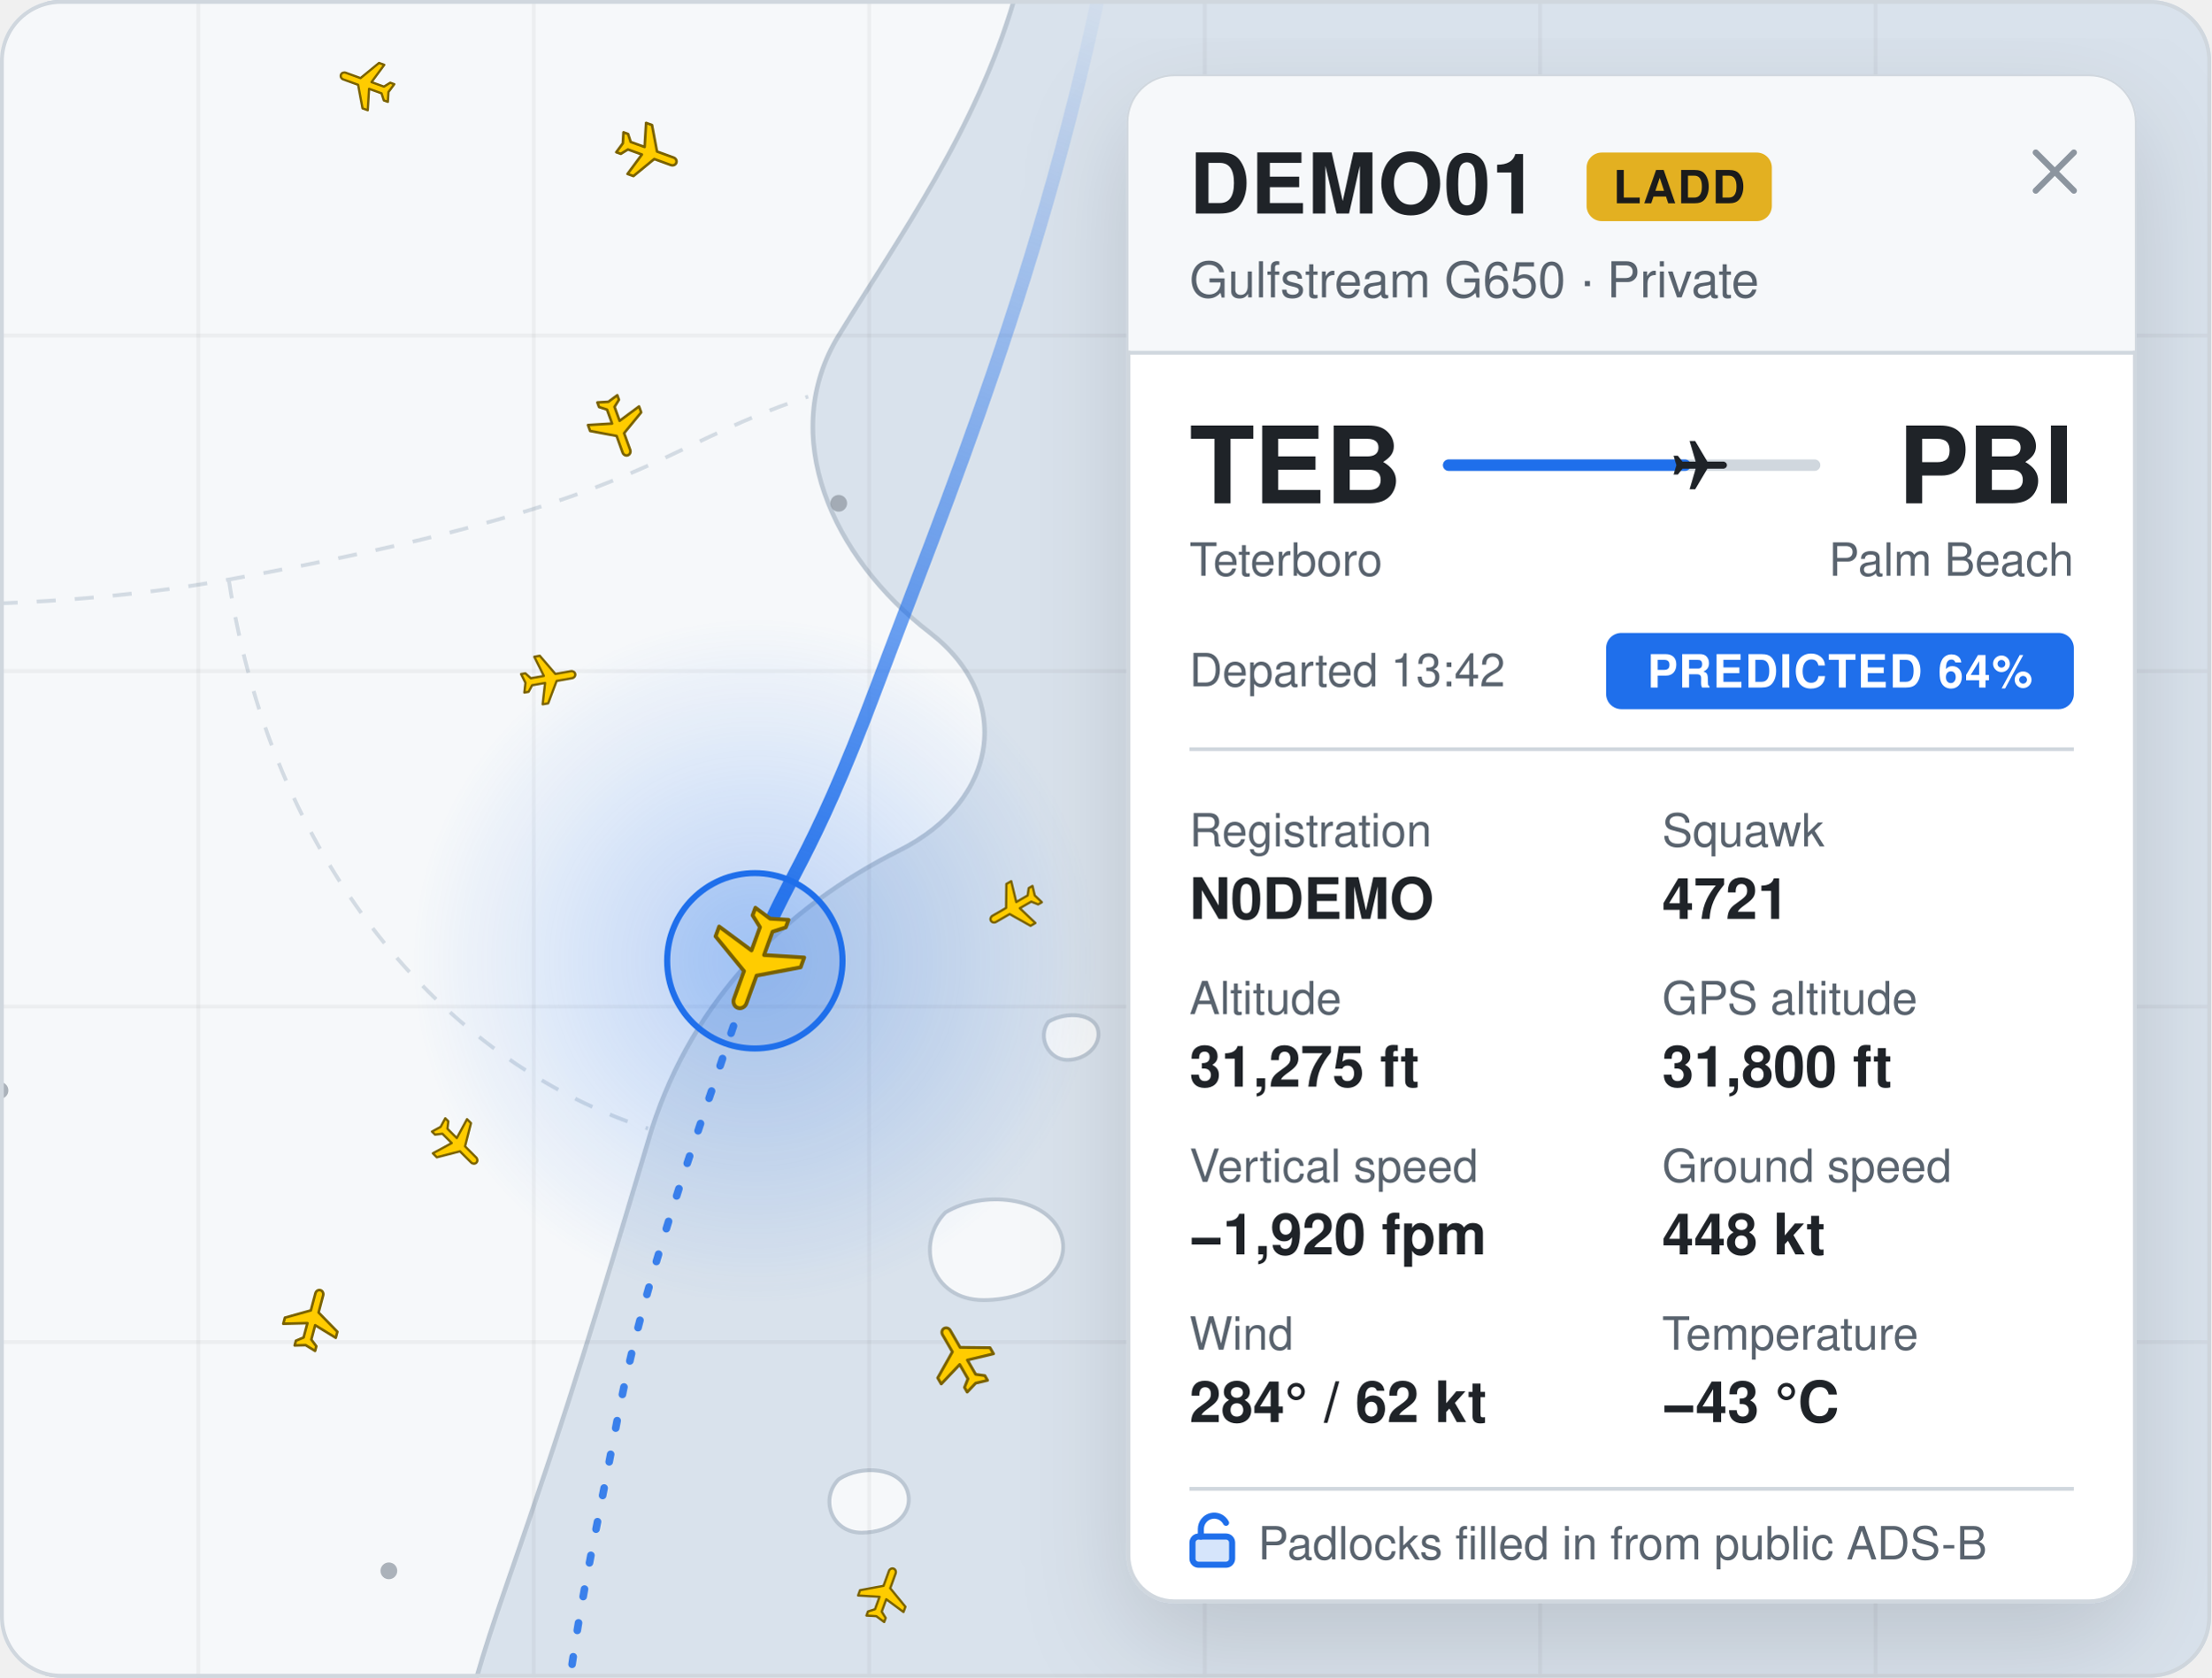
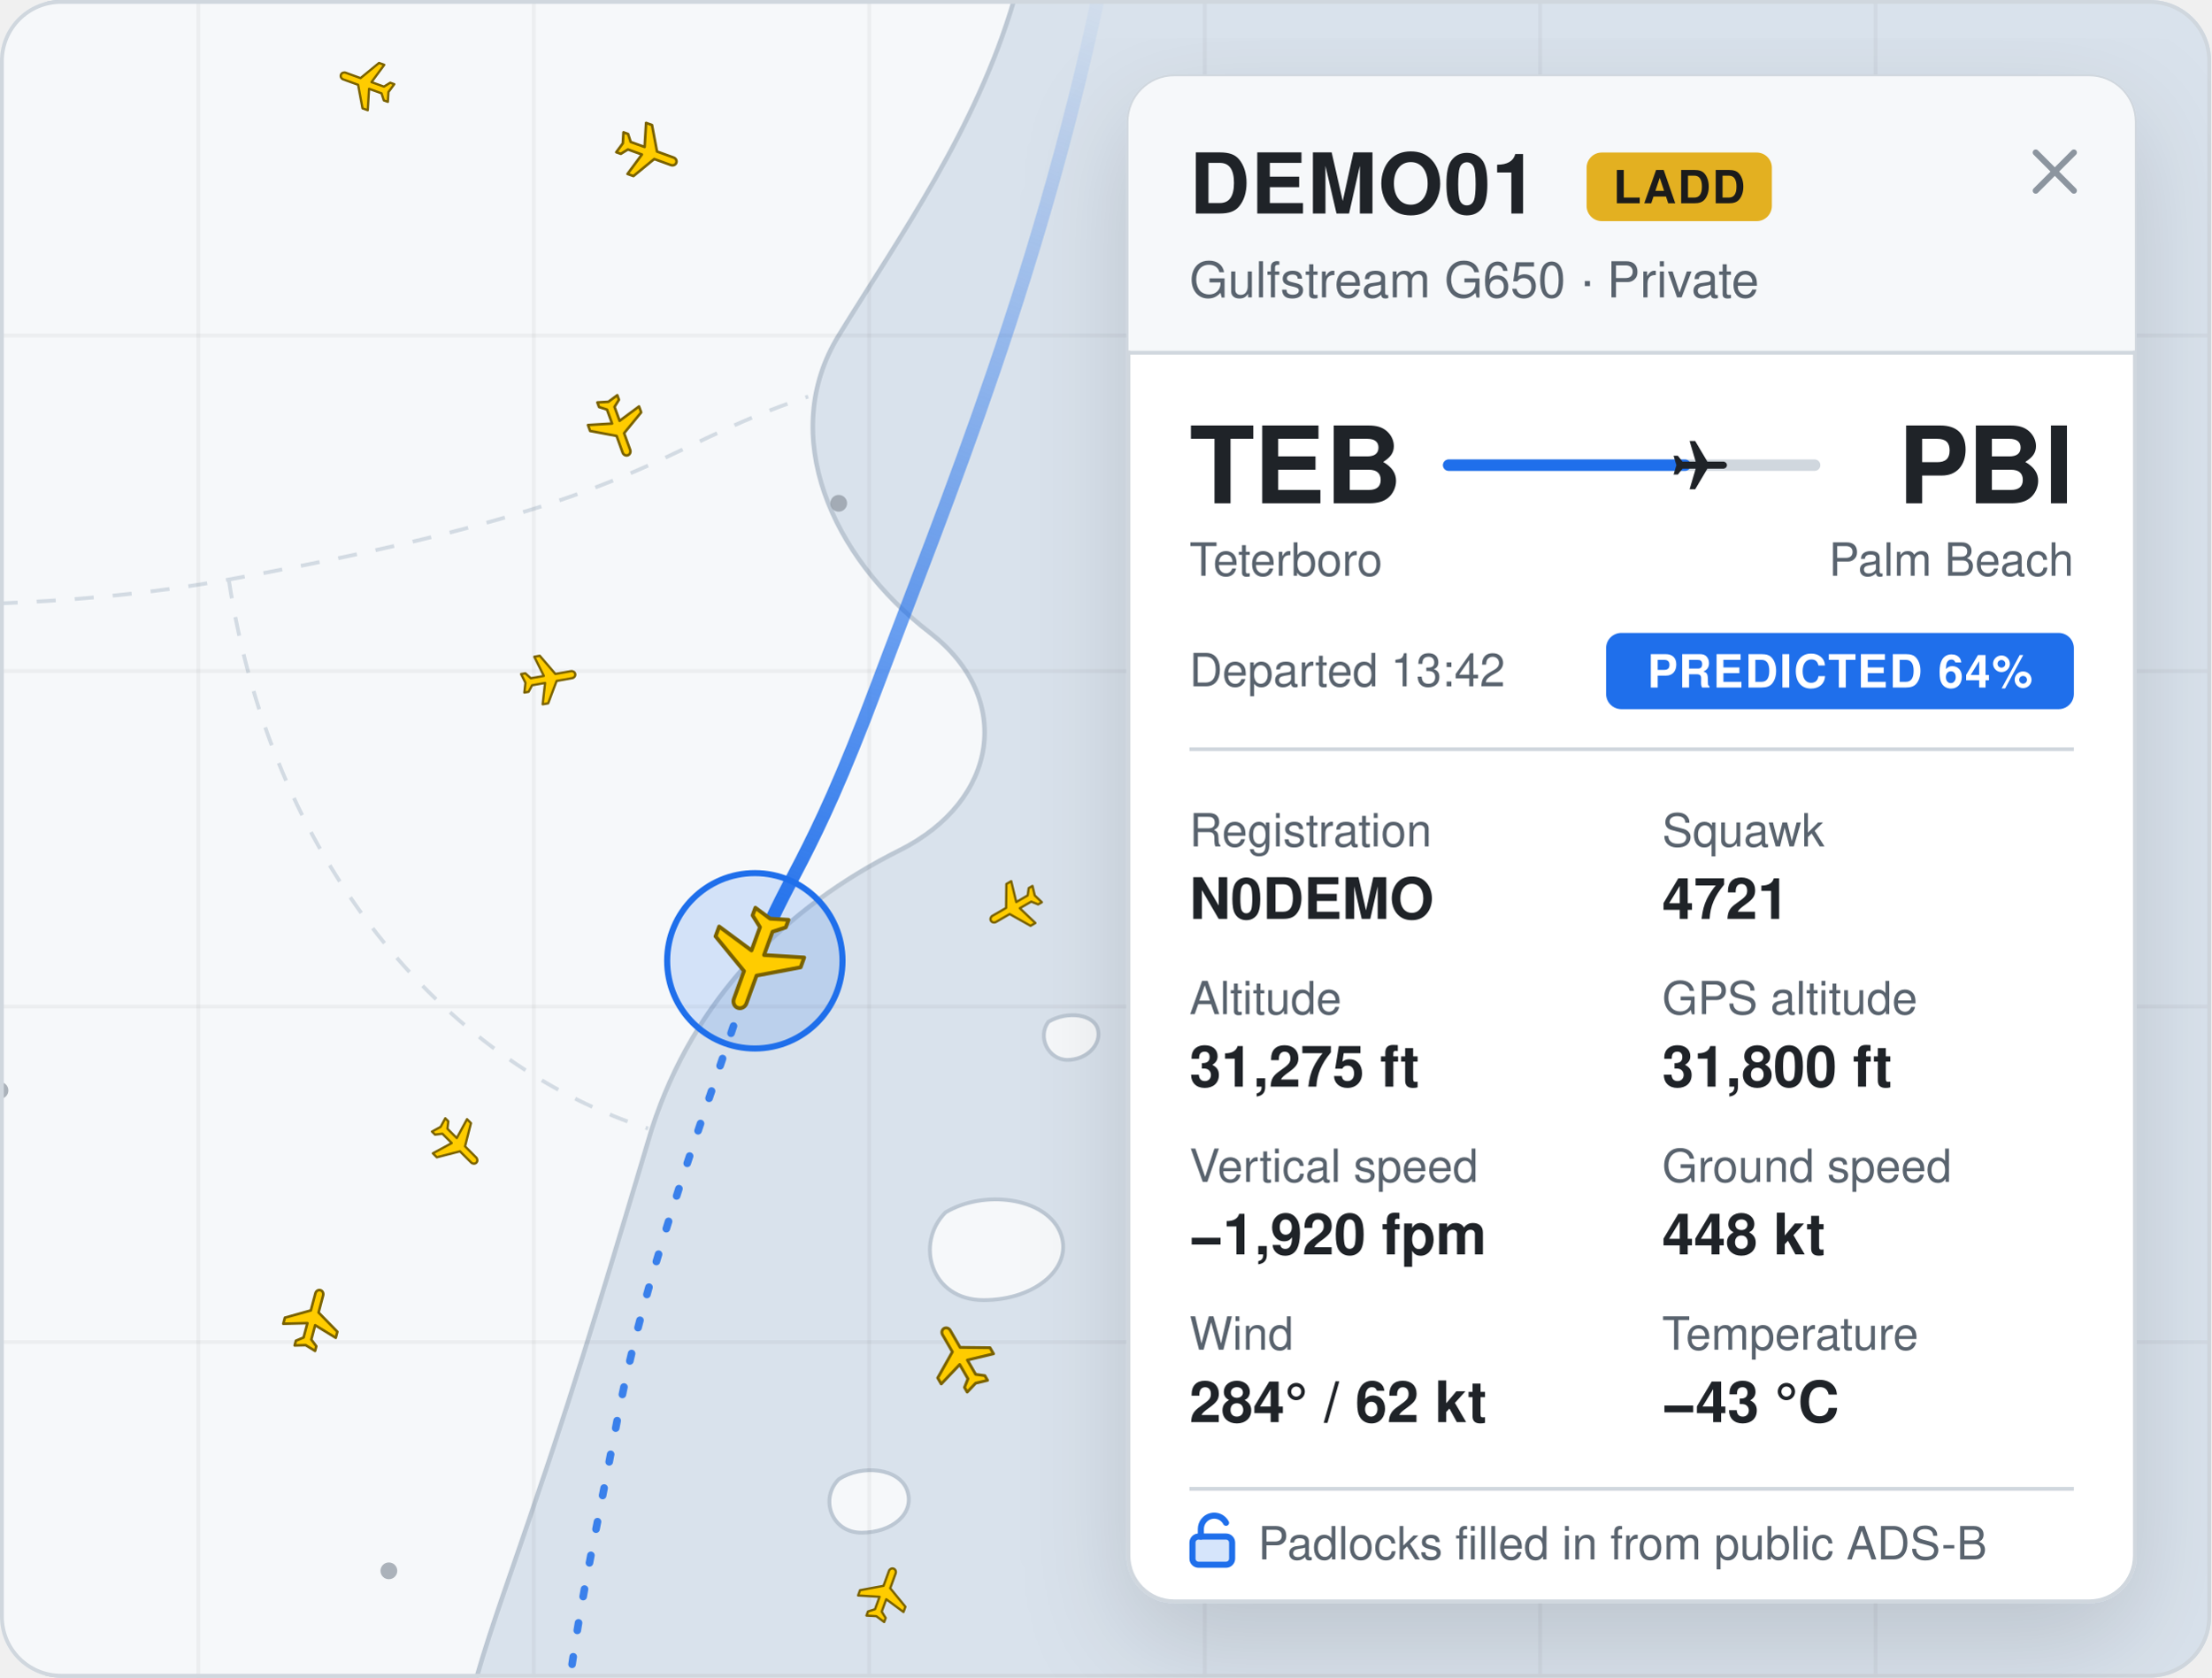
<svg xmlns="http://www.w3.org/2000/svg" width="580" height="440" viewBox="300 0 580 440" role="img" aria-label="Illustration: a dark flight map with a selected blocked aircraft and its filled-in information panel" font-family="-apple-system, Segoe UI, Helvetica, Arial, sans-serif">
  <defs>
    <symbol id="pl" viewBox="0 0 24 24">
      <path d="M12 1.5C11.2 1.5 10.6 2.2 10.6 3V9.2L2.5 14V16.2L10.6 13.8V19L8.3 20.8V22.5L12 21.4L15.7 22.5V20.8L13.4 19V13.8L21.5 16.2V14L13.4 9.2V3C13.4 2.2 12.8 1.5 12 1.5Z" />
    </symbol>
    <clipPath id="clip">
      <rect x="300" y="0" width="580" height="440" rx="16" />
    </clipPath>
    <linearGradient id="scrim" x1="0" y1="0" x2="1" y2="0">
      <stop offset="0" stop-color="#f6f8fa" stop-opacity="0.97" />
      <stop offset="0.36" stop-color="#f6f8fa" stop-opacity="0.86" />
      <stop offset="0.6" stop-color="#f6f8fa" stop-opacity="0" />
    </linearGradient>
    <linearGradient id="trail" gradientUnits="userSpaceOnUse" x1="590" y1="-10" x2="498" y2="252">
      <stop offset="0" stop-color="#1f6feb" stop-opacity="0" />
      <stop offset="1" stop-color="#1f6feb" stop-opacity="1" />
    </linearGradient>
    <radialGradient id="glow" cx="498" cy="252" r="90" gradientUnits="userSpaceOnUse">
      <stop offset="0" stop-color="#1f6feb" stop-opacity="0.28" />
      <stop offset="1" stop-color="#1f6feb" stop-opacity="0" />
    </radialGradient>
    <filter id="sh" x="-20%" y="-20%" width="140%" height="140%">
      <feDropShadow dx="0" dy="10" stdDeviation="14" flood-color="#000" flood-opacity="0.14" />
    </filter>
  </defs>
  <g clip-path="url(#clip)">
    <rect x="300" width="580" height="440" fill="#d9e2ec" />
    <path d="M0 0H566C556 34 536 62 520 88C504 114 518 146 544 166C566 183 562 210 536 223C506 238 482 262 471 296C462 326 452 360 441 392C435 410 429 426 425 440H0Z" fill="#f6f8fa" stroke="#bcc7d3" stroke-width="1.2" />
    <path d="M548 318c10-6 26-4 30 5s-6 18-20 18-18-15-10-23z" fill="#f6f8fa" stroke="#bcc7d3" stroke-width="1" />
    <path d="M520 388c6-4 16-3 18 3s-4 11-12 11-11-9-6-14z" fill="#f6f8fa" stroke="#bcc7d3" stroke-width="1" />
    <path d="M575 268c5-3 12-2 13 2s-3 8-8 8-8-6-5-10z" fill="#f6f8fa" stroke="#bcc7d3" stroke-width="1" />
    <g fill="none" stroke="#d3dbe3" stroke-width="1" stroke-dasharray="5 5">
      <path d="M0 150C120 140 250 172 360 152S470 118 512 104" />
      <path d="M222 0C232 80 210 160 240 250S262 380 252 440" />
      <path d="M360 152C372 230 420 280 470 296" />
    </g>
    <g stroke="#1f2328" stroke-opacity="0.045" stroke-width="1">
      <path d="M88 0V440" />
      <path d="M176 0V440" />
      <path d="M264 0V440" />
      <path d="M352 0V440" />
      <path d="M440 0V440" />
      <path d="M528 0V440" />
      <path d="M616 0V440" />
      <path d="M704 0V440" />
      <path d="M792 0V440" />
      <path d="M0 88H880" />
      <path d="M0 176H880" />
      <path d="M0 264H880" />
      <path d="M0 352H880" />
    </g>
    <circle cx="96" cy="214" r="2.2" fill="#8c959f" fill-opacity="0.7" />
    <circle cx="300" cy="286" r="2.2" fill="#8c959f" fill-opacity="0.7" />
    <circle cx="168" cy="96" r="2.2" fill="#8c959f" fill-opacity="0.7" />
    <circle cx="402" cy="412" r="2.2" fill="#8c959f" fill-opacity="0.7" />
    <circle cx="520" cy="132" r="2.2" fill="#8c959f" fill-opacity="0.7" />
-     <circle cx="498" cy="252" r="90" fill="url(#glow)" />
    <path d="M590 -10C574 70 548 132 530 180S506 230 498 252" fill="none" stroke="url(#trail)" stroke-width="3.5" stroke-linecap="round" />
    <path d="M498 252C486 290 470 330 462 372S452 420 448 452" fill="none" stroke="#1f6feb" stroke-width="2" stroke-dasharray="2 7" stroke-linecap="round" stroke-opacity="0.85" />
    <use href="#pl" x="-9" y="-9" width="18" height="18" transform="translate(382 346) rotate(15)" fill="#ffcc00" stroke="#7a6200" stroke-width="0.9" stroke-linejoin="round" />
    <use href="#pl" x="-9" y="-9" width="18" height="18" transform="translate(462 112) rotate(160)" fill="#ffcc00" stroke="#7a6200" stroke-width="0.9" stroke-linejoin="round" />
    <use href="#pl" x="-8" y="-8" width="16" height="16" transform="translate(444 178) rotate(80)" fill="#ffcc00" stroke="#7a6200" stroke-width="0.9" stroke-linejoin="round" />
    <use href="#pl" x="-10" y="-10" width="20" height="20" transform="translate(552 356) rotate(330)" fill="#ffcc00" stroke="#7a6200" stroke-width="0.9" stroke-linejoin="round" />
    <use href="#pl" x="-9" y="-9" width="18" height="18" transform="translate(470 40) rotate(110)" fill="#ffcc00" stroke="#7a6200" stroke-width="0.9" stroke-linejoin="round" />
    <use href="#pl" x="-8" y="-8" width="16" height="16" transform="translate(566 238) rotate(240)" fill="#ffcc00" stroke="#7a6200" stroke-width="0.9" stroke-linejoin="round" />
    <use href="#pl" x="-8" y="-8" width="16" height="16" transform="translate(396 22) rotate(290)" fill="#ffcc00" stroke="#7a6200" stroke-width="0.9" stroke-linejoin="round" />
    <use href="#pl" x="-8" y="-8" width="16" height="16" transform="translate(532 418) rotate(20)" fill="#ffcc00" stroke="#7a6200" stroke-width="0.9" stroke-linejoin="round" />
    <use href="#pl" x="-8" y="-8" width="16" height="16" transform="translate(420 300) rotate(135)" fill="#ffcc00" stroke="#7a6200" stroke-width="0.9" stroke-linejoin="round" />
    <circle cx="498" cy="252" r="23" fill="#1f6feb" fill-opacity="0.16" stroke="#1f6feb" stroke-width="1.6" />
    <use href="#pl" x="-15" y="-15" width="30" height="30" transform="translate(498 252) rotate(200)" fill="#ffcc00" stroke="#7a6200" stroke-width="0.8" stroke-linejoin="round" />
  </g>
  <rect x="300.5" y="0.5" width="579" height="439" rx="15.5" fill="none" stroke="#d0d7de" />
  <g transform="translate(596 20)">
    <rect width="264" height="400" rx="12" fill="#ffffff" stroke="#d0d7de" filter="url(#sh)" />
    <path d="M0 12A12 12 0 0 1 12 0H252A12 12 0 0 1 264 12V72H0Z" fill="#f6f8fa" />
    <path d="M0 72.5H264" stroke="#d0d7de" />
    <text x="16" y="36" font-size="22" fill="#1f2328" font-weight="800" letter-spacing="0.2">DEMO01</text>
    <rect x="120.187" y="20" width="48.6" height="18" rx="4" fill="#e3b021" />
    <text x="144.482" y="33.32" font-size="12" fill="#1b1b1b" font-weight="700" text-anchor="middle" letter-spacing="0.4">LADD</text>
    <text x="16" y="58" font-size="13" fill="#59636e">Gulfstream G650  ·  Private</text>
    <path d="M238 20l10 10M248 20l-10 10" stroke="#8c959f" stroke-width="1.6" stroke-linecap="round" />
    <text x="16" y="112" font-size="28" fill="#1f2328" font-weight="800">TEB</text>
    <text x="16" y="131" font-size="12" fill="#59636e">Teterboro</text>
    <text x="248" y="112" font-size="28" fill="#1f2328" font-weight="800" text-anchor="end">PBI</text>
    <text x="248" y="131" font-size="12" fill="#59636e" text-anchor="end">Palm Beach</text>
    <path d="M84 102H180" stroke="#d0d7de" stroke-width="3" stroke-linecap="round" />
    <path d="M84 102H146" stroke="#1f6feb" stroke-width="3" stroke-linecap="round" />
    <use href="#pl" x="-8" y="-8" width="16" height="16" transform="translate(150 102) rotate(90)" fill="#1f2328" />
    <text x="16" y="160" font-size="12" fill="#59636e">Departed 13:42</text>
    <g transform="translate(125.3 146)">
      <rect x="0" y="0" width="122.7" height="20" rx="4" fill="#1f6feb" />
      <text x="61.359" y="14.32" font-size="12" fill="#ffffff" font-weight="700" text-anchor="middle" letter-spacing="0.4">PREDICTED 64%</text>
    </g>
    <path d="M16 176.5H248" stroke="#d0d7de" />
    <text x="16" y="202" font-size="12" fill="#59636e">Registration</text>
    <text x="16" y="221" font-size="15" fill="#1f2328" font-weight="700">N0DEMO</text>
    <text x="140" y="202" font-size="12" fill="#59636e">Squawk</text>
    <text x="140" y="221" font-size="15" fill="#1f2328" font-weight="700">4721</text>
    <text x="16" y="246" font-size="12" fill="#59636e">Altitude</text>
    <text x="16" y="265" font-size="15" fill="#1f2328" font-weight="700">31,275 ft</text>
    <text x="140" y="246" font-size="12" fill="#59636e">GPS altitude</text>
    <text x="140" y="265" font-size="15" fill="#1f2328" font-weight="700">31,800 ft</text>
    <text x="16" y="290" font-size="12" fill="#59636e">Vertical speed</text>
    <text x="16" y="309" font-size="15" fill="#1f2328" font-weight="700">−1,920 fpm</text>
    <text x="140" y="290" font-size="12" fill="#59636e">Ground speed</text>
    <text x="140" y="309" font-size="15" fill="#1f2328" font-weight="700">448 kt</text>
    <text x="16" y="334" font-size="12" fill="#59636e">Wind</text>
    <text x="16" y="353" font-size="15" fill="#1f2328" font-weight="700">284° / 62 kt</text>
    <text x="140" y="334" font-size="12" fill="#59636e">Temperature</text>
    <text x="140" y="353" font-size="15" fill="#1f2328" font-weight="700">−43 °C</text>
    <path d="M16 370.5H248" stroke="#d0d7de" />
    <g transform="translate(16 377) scale(1.0)" fill="none" stroke="#1f6feb" stroke-width="1.6" stroke-linecap="round">
      <path d="M3 6V4a3.5 3.5 0 0 1 6.6-1.6" />
      <rect x="0.8" y="6" width="10.4" height="7.4" rx="1.6" fill="#1f6feb" fill-opacity="0.18" />
    </g>
    <text x="34" y="389" font-size="12" fill="#59636e">Padlocks filled in from public ADS-B</text>
  </g>
</svg>
